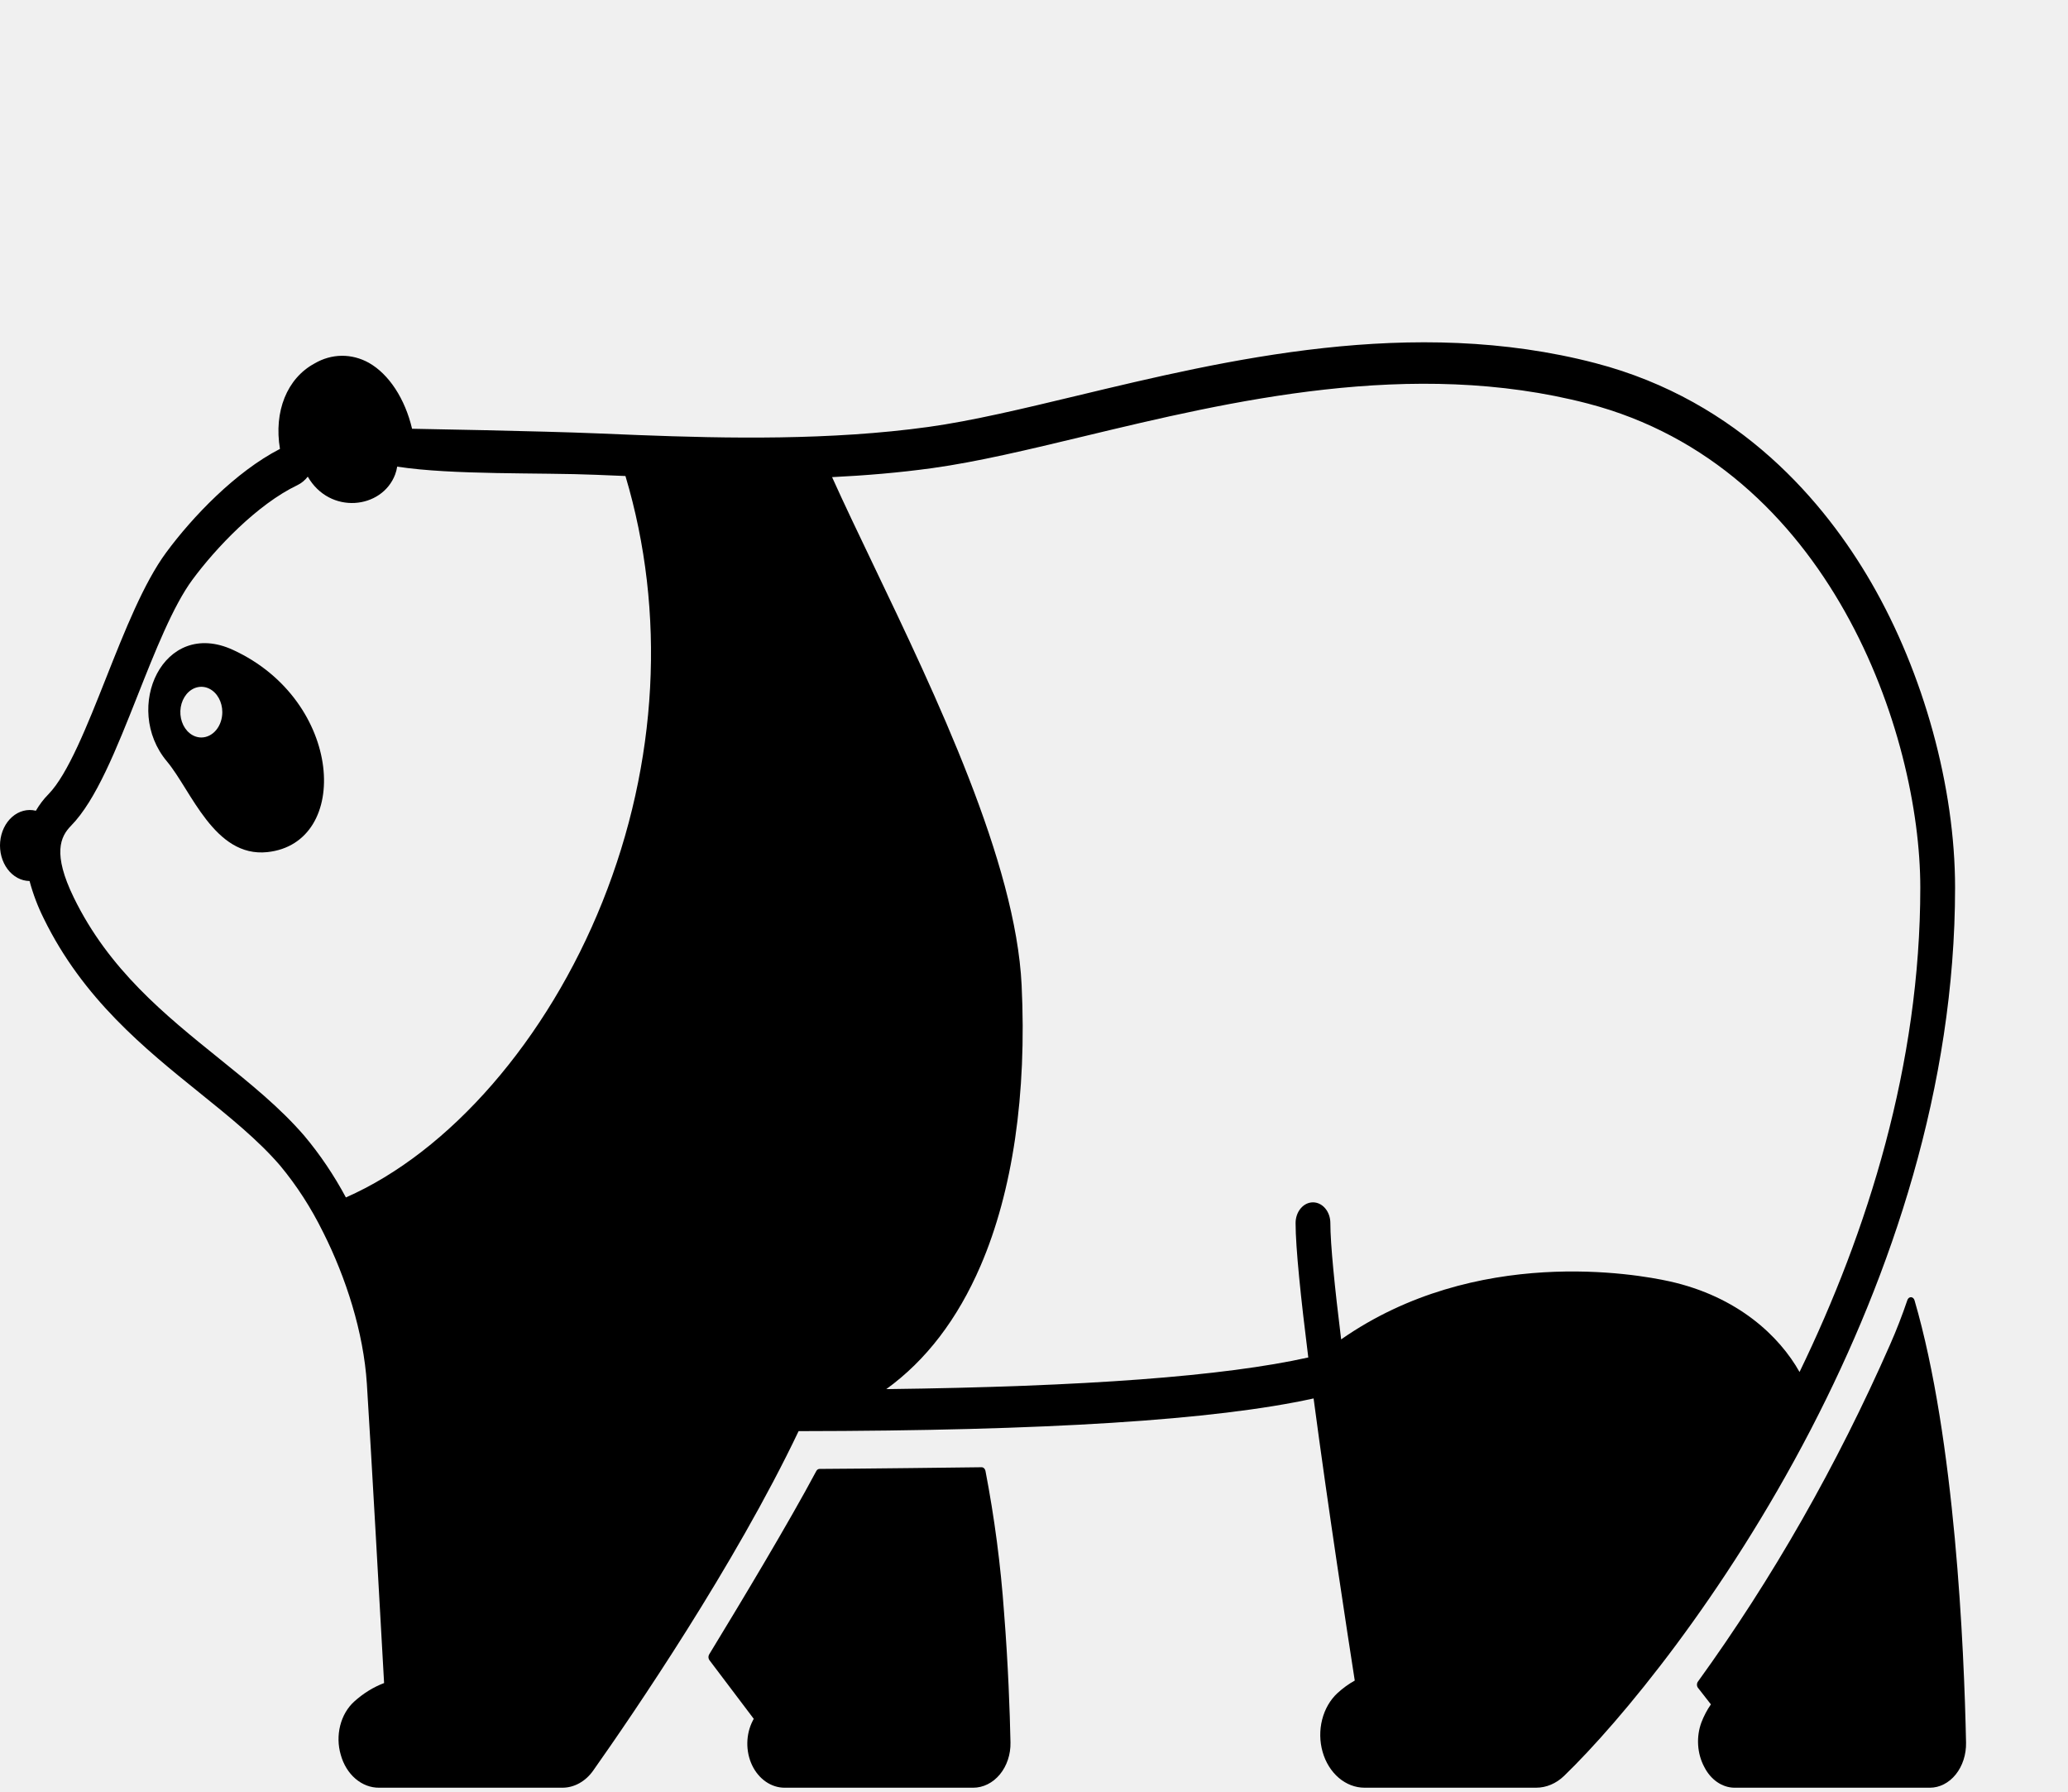
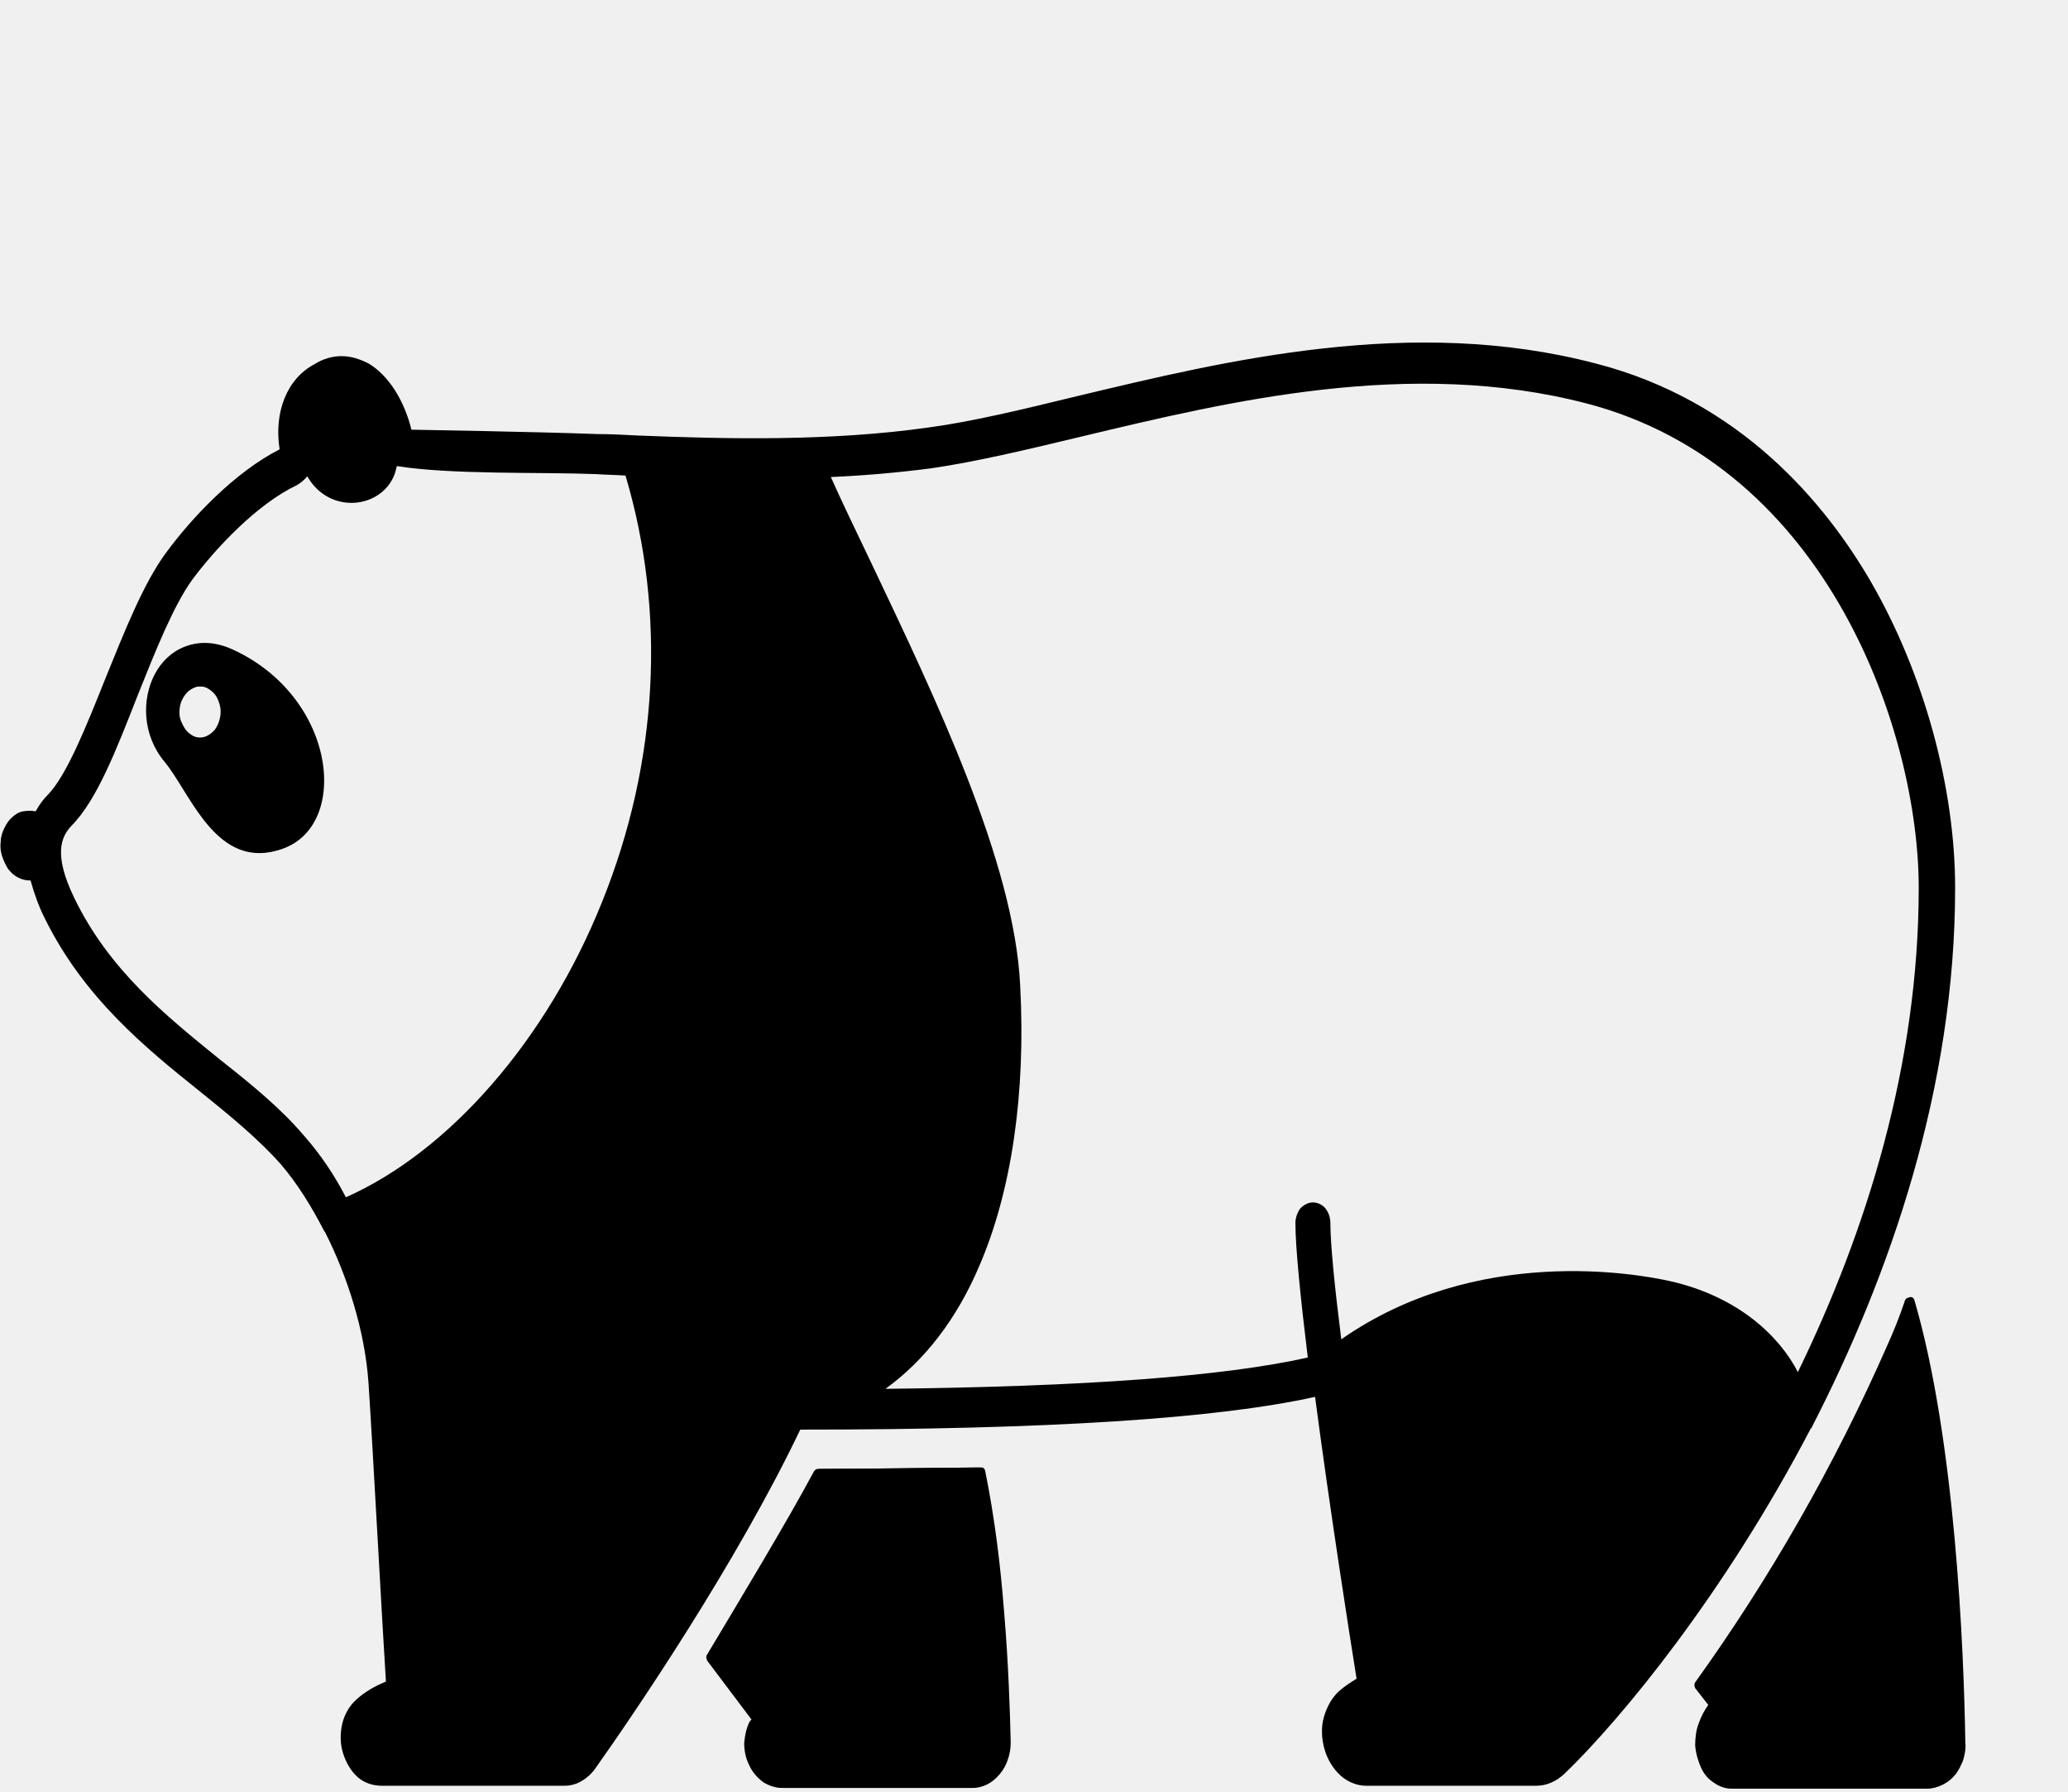
- <svg xmlns="http://www.w3.org/2000/svg" width="284" height="246" viewBox="0 0 284 246" fill="none">
-   <g clip-path="url(#clip0_62_0)">
-     <path d="M248.818 196.012C259.667 175.031 268.492 149.302 268.492 121.882C268.492 108.109 264.189 92.452 256.983 80.001C250.681 69.113 238.996 55.047 219.099 49.861C193.918 43.298 168.405 49.418 147.905 54.336C140.497 56.113 133.499 57.792 127.505 58.622C114.063 60.482 99.861 60.209 87.653 59.738H87.645C85.735 59.664 83.868 59.585 82.067 59.51C74.354 59.184 56.59 58.872 56.59 58.872C55.621 54.751 53.411 51.375 50.653 49.816C49.484 49.167 48.208 48.838 46.919 48.853C45.629 48.868 44.359 49.227 43.202 49.904C39.407 51.952 37.588 56.502 38.448 61.639C32.369 64.76 26.429 70.971 22.827 75.856C19.734 80.049 17.112 86.671 14.574 93.074C11.991 99.595 9.32 106.338 6.647 109.061C5.992 109.722 5.414 110.483 4.926 111.323C4.917 111.323 4.909 111.318 4.9 111.316C4.341 111.182 3.764 111.188 3.208 111.335C2.651 111.482 2.126 111.766 1.667 112.168C1.208 112.571 0.824 113.084 0.541 113.673C0.257 114.263 0.081 114.917 0.022 115.592C-0.037 116.268 0.023 116.951 0.199 117.597C0.375 118.244 0.662 118.839 1.042 119.346C1.422 119.852 1.886 120.258 2.406 120.538C2.926 120.818 3.488 120.966 4.059 120.971C4.541 122.763 5.193 124.483 6.002 126.1C11.381 137.133 19.89 143.992 27.397 150.042C31.536 153.378 35.444 156.529 38.472 160.048C40.744 162.78 42.72 165.84 44.354 169.157C44.372 169.199 44.396 169.235 44.416 169.276C47.489 175.404 49.927 182.881 50.383 190.022C50.958 199.044 52.32 223.404 52.748 231.098C51.269 231.659 49.882 232.518 48.646 233.637C47.727 234.465 47.052 235.62 46.72 236.935C46.388 238.251 46.415 239.658 46.798 240.953C47.161 242.275 47.868 243.425 48.817 244.237C49.765 245.049 50.905 245.481 52.072 245.469H77.215C78.025 245.471 78.825 245.26 79.56 244.853C80.294 244.446 80.945 243.852 81.466 243.113C87.026 235.234 100.896 214.929 109.674 196.507C143.654 196.467 166.86 194.998 180.397 192.018C182.413 207.207 185.076 224.514 186.05 230.756C185.209 231.225 184.415 231.801 183.68 232.475C182.674 233.4 181.936 234.676 181.57 236.124C181.203 237.573 181.226 239.123 181.636 240.555C182.045 241.988 182.821 243.232 183.853 244.113C184.886 244.994 186.124 245.468 187.394 245.468H210.961C212.355 245.467 213.706 244.896 214.79 243.852C222.562 236.34 236.783 219.18 248.642 196.355C248.707 196.245 248.766 196.131 248.818 196.012ZM82.738 123.819C75.137 142.801 61.756 158.156 47.502 164.419C45.865 161.368 43.957 158.537 41.809 155.976C38.475 152.101 34.394 148.812 30.074 145.33C22.646 139.342 14.963 133.15 10.132 123.242C7.192 117.211 8.29 114.875 9.751 113.387C13.203 109.871 15.968 102.892 18.895 95.503C21.29 89.456 23.767 83.203 26.416 79.612C29.622 75.265 35.323 69.252 40.84 66.616C41.382 66.356 41.869 65.957 42.267 65.447C45.283 70.7 52.466 69.925 54.269 65.143C54.395 64.799 54.488 64.44 54.547 64.072C62.139 65.248 74.237 64.871 81.899 65.196C83.198 65.251 84.537 65.307 85.893 65.361C91.481 84.058 90.379 104.741 82.738 123.819ZM229.255 175.936C224.804 174.95 202.711 170.969 184.181 183.909C183.3 176.773 182.699 170.838 182.699 167.937C182.699 167.183 182.447 166.459 182 165.926C181.552 165.392 180.945 165.092 180.311 165.092C179.678 165.092 179.071 165.392 178.623 165.926C178.175 166.459 177.924 167.183 177.924 167.937C177.924 171.306 178.645 178.248 179.668 186.393C168.107 188.967 149.042 190.399 121.715 190.739C127.155 186.803 131.493 181.153 134.661 173.804C139.073 163.576 141.023 150.251 140.3 135.268C139.486 118.387 128.6 95.65 119.852 77.382C117.826 73.152 115.886 69.1 114.27 65.514C118.871 65.29 123.497 64.904 128.054 64.273C134.245 63.417 141.337 61.715 148.845 59.911C168.907 55.098 193.875 49.108 218.076 55.416C251.326 64.086 263.716 100.786 263.716 121.882C263.716 146.163 256.475 169.109 247.132 188.388C244.389 183.5 238.673 178.023 229.255 175.936Z" fill="black" />
-     <path d="M32.002 89.239C22.392 84.814 16.802 97.241 22.918 104.539C26.263 108.527 29.442 117.769 36.709 117.003C48.254 115.788 47.191 96.225 32.002 89.239ZM27.648 101.263C27.078 101.263 26.521 101.059 26.047 100.676C25.574 100.294 25.204 99.751 24.986 99.115C24.768 98.479 24.711 97.779 24.822 97.105C24.933 96.43 25.208 95.81 25.611 95.323C26.014 94.836 26.527 94.505 27.086 94.371C27.645 94.237 28.224 94.305 28.751 94.569C29.277 94.832 29.727 95.278 30.044 95.85C30.361 96.422 30.53 97.095 30.53 97.783C30.53 98.706 30.226 99.591 29.686 100.243C29.145 100.896 28.413 101.262 27.648 101.263Z" fill="black" />
-     <path d="M135.331 201.951C135.301 201.811 135.233 201.687 135.136 201.599C135.04 201.511 134.921 201.464 134.799 201.465C132.193 201.498 118.399 201.668 112.55 201.696C112.46 201.695 112.372 201.722 112.293 201.774C112.214 201.825 112.148 201.9 112.101 201.99C108.342 209.044 101.747 220.019 97.392 227.164C97.32 227.282 97.285 227.425 97.292 227.57C97.299 227.715 97.347 227.852 97.43 227.96L103.515 236.012L103.45 236.127C103.429 236.172 103.402 236.216 103.38 236.261C102.905 237.179 102.646 238.23 102.63 239.306C102.613 240.382 102.84 241.443 103.286 242.381C103.732 243.319 104.382 244.099 105.169 244.642C105.955 245.185 106.85 245.471 107.762 245.47H133.641C134.325 245.469 135.003 245.307 135.633 244.993C136.264 244.679 136.835 244.219 137.313 243.641C137.791 243.062 138.166 242.376 138.416 241.624C138.666 240.872 138.787 240.068 138.77 239.26C138.683 235.097 138.456 228.562 137.892 221.47C137.426 214.901 136.57 208.379 135.331 201.951Z" fill="black" />
-     <path d="M262.923 178.544C262.888 178.422 262.824 178.316 262.738 178.239C262.652 178.163 262.549 178.12 262.443 178.116C262.336 178.113 262.231 178.148 262.142 178.218C262.053 178.288 261.983 178.39 261.942 178.509C261.238 180.589 260.447 182.625 259.574 184.608C252.27 201.22 243.413 216.754 233.177 230.901C233.09 231.02 233.043 231.174 233.045 231.334C233.047 231.493 233.099 231.645 233.19 231.76L234.959 234.026C234.439 234.773 234.003 235.6 233.662 236.486C233.295 237.466 233.139 238.541 233.207 239.614C233.275 240.686 233.565 241.72 234.051 242.62C234.483 243.476 235.086 244.185 235.804 244.684C236.522 245.182 237.331 245.452 238.158 245.47H265.024C265.688 245.469 266.345 245.308 266.956 244.995C267.567 244.683 268.121 244.225 268.584 243.648C269.048 243.072 269.411 242.39 269.654 241.64C269.897 240.891 270.014 240.09 269.999 239.285C269.733 226.33 268.499 197.618 262.923 178.544Z" fill="black" />
+ <svg xmlns="http://www.w3.org/2000/svg" xmlns:xlink="http://www.w3.org/1999/xlink" version="1.1" x="0px" y="0px" viewBox="0 0 284 246" style="enable-background:new 0 0 284 246;" xml:space="preserve">
+   <style type="text/css">
+ 	.st0{display:none;}
+ 	.st1{display:inline;}
+ 	.st2{clip-path:url(#SVGID_2_);}
+ 	.st3{clip-path:url(#SVGID_4_);}
+ </style>
+   <g id="Layer_1" class="st0">
+     <g class="st1">
+       <defs>
+         <rect id="SVGID_1_" width="284" height="246" />
+       </defs>
+       <clipPath id="SVGID_2_">
+         <use xlink:href="#SVGID_1_" style="overflow:visible;" />
+       </clipPath>
+       <g class="st2">
+         <path d="M248.8,196c10.8-21,19.7-46.7,19.7-74.1c0-13.8-4.3-29.4-11.5-41.9c-6.3-10.9-18-25-37.9-30.1     c-25.2-6.6-50.7-0.4-71.2,4.5c-7.4,1.8-14.4,3.5-20.4,4.3c-13.4,1.9-27.6,1.6-39.9,1.1h0c-1.9-0.1-3.8-0.2-5.6-0.2     c-7.7-0.3-25.5-0.6-25.5-0.6c-1-4.1-3.2-7.5-5.9-9.1c-1.2-0.6-2.4-1-3.7-1c-1.3,0-2.6,0.4-3.7,1.1c-3.8,2-5.6,6.6-4.8,11.7     c-6.1,3.1-12,9.3-15.6,14.2c-3.1,4.2-5.7,10.8-8.3,17.2c-2.6,6.5-5.3,13.3-7.9,16c-0.7,0.7-1.2,1.4-1.7,2.3c0,0,0,0,0,0     c-0.6-0.1-1.1-0.1-1.7,0c-0.6,0.1-1.1,0.4-1.5,0.8c-0.5,0.4-0.8,0.9-1.1,1.5c-0.3,0.6-0.5,1.2-0.5,1.9c-0.1,0.7,0,1.4,0.2,2     c0.2,0.6,0.5,1.2,0.8,1.7c0.4,0.5,0.8,0.9,1.4,1.2s1.1,0.4,1.7,0.4c0.5,1.8,1.1,3.5,1.9,5.1c5.4,11,13.9,17.9,21.4,23.9     c4.1,3.3,8,6.5,11.1,10c2.3,2.7,4.2,5.8,5.9,9.1c0,0,0,0.1,0.1,0.1c3.1,6.1,5.5,13.6,6,20.7c0.6,9,1.9,33.4,2.4,41.1     c-1.5,0.6-2.9,1.4-4.1,2.5c-0.9,0.8-1.6,2-1.9,3.3c-0.3,1.3-0.3,2.7,0.1,4c0.4,1.3,1.1,2.5,2,3.3c0.9,0.8,2.1,1.2,3.3,1.2h25.1     c0.8,0,1.6-0.2,2.3-0.6s1.4-1,1.9-1.7c5.6-7.9,19.4-28.2,28.2-46.6c34,0,57.2-1.5,70.7-4.5c2,15.2,4.7,32.5,5.7,38.7     c-0.8,0.5-1.6,1-2.4,1.7c-1,0.9-1.7,2.2-2.1,3.6c-0.4,1.4-0.3,3,0.1,4.4c0.4,1.4,1.2,2.7,2.2,3.6c1,0.9,2.3,1.4,3.5,1.4H211     c1.4,0,2.7-0.6,3.8-1.6c7.8-7.5,22-24.7,33.9-47.5C248.7,196.2,248.8,196.1,248.8,196z M82.7,123.8c-7.6,19-21,34.3-35.2,40.6     c-1.6-3.1-3.5-5.9-5.7-8.4c-3.3-3.9-7.4-7.2-11.7-10.6c-7.4-6-15.1-12.2-19.9-22.1c-2.9-6-1.8-8.4-0.4-9.9     c3.5-3.5,6.2-10.5,9.1-17.9c2.4-6,4.9-12.3,7.5-15.9c3.2-4.3,8.9-10.4,14.4-13c0.5-0.3,1-0.7,1.4-1.2c3,5.3,10.2,4.5,12-0.3     c0.1-0.3,0.2-0.7,0.3-1.1c7.6,1.2,19.7,0.8,27.4,1.1c1.3,0.1,2.6,0.1,4,0.2C91.5,84.1,90.4,104.7,82.7,123.8z M229.3,175.9     c-4.5-1-26.5-5-45.1,8c-0.9-7.1-1.5-13.1-1.5-16c0-0.8-0.3-1.5-0.7-2c-0.4-0.5-1.1-0.8-1.7-0.8c-0.6,0-1.2,0.3-1.7,0.8     c-0.4,0.5-0.7,1.3-0.7,2c0,3.4,0.7,10.3,1.7,18.5c-11.6,2.6-30.6,4-58,4.3c5.4-3.9,9.8-9.6,12.9-16.9c4.4-10.2,6.4-23.6,5.6-38.5     c-0.8-16.9-11.7-39.6-20.4-57.9c-2-4.2-4-8.3-5.6-11.9c4.6-0.2,9.2-0.6,13.8-1.2c6.2-0.9,13.3-2.6,20.8-4.4     c20.1-4.8,45-10.8,69.2-4.5c33.3,8.7,45.6,45.4,45.6,66.5c0,24.3-7.2,47.2-16.6,66.5C244.4,183.5,238.7,178,229.3,175.9z" />
+         <path d="M32,89.2c-9.6-4.4-15.2,8-9.1,15.3c3.3,4,6.5,13.2,13.8,12.5C48.3,115.8,47.2,96.2,32,89.2z M27.6,101.3     c-0.6,0-1.1-0.2-1.6-0.6c-0.5-0.4-0.8-0.9-1.1-1.6s-0.3-1.3-0.2-2c0.1-0.7,0.4-1.3,0.8-1.8c0.4-0.5,0.9-0.8,1.5-1     c0.6-0.1,1.1-0.1,1.7,0.2c0.5,0.3,1,0.7,1.3,1.3c0.3,0.6,0.5,1.2,0.5,1.9c0,0.9-0.3,1.8-0.8,2.5     C29.1,100.9,28.4,101.3,27.6,101.3z" />
+         <path d="M135.3,202c0-0.1-0.1-0.3-0.2-0.4c-0.1-0.1-0.2-0.1-0.3-0.1c-2.6,0-16.4,0.2-22.2,0.2c-0.1,0-0.2,0-0.3,0.1     c-0.1,0.1-0.1,0.1-0.2,0.2c-3.8,7.1-10.4,18-14.7,25.2c-0.1,0.1-0.1,0.3-0.1,0.4c0,0.1,0.1,0.3,0.1,0.4l6.1,8.1l-0.1,0.1     c0,0,0,0.1-0.1,0.1c-0.5,0.9-0.7,2-0.8,3c0,1.1,0.2,2.1,0.7,3.1c0.4,0.9,1.1,1.7,1.9,2.3c0.8,0.5,1.7,0.8,2.6,0.8h25.9     c0.7,0,1.4-0.2,2-0.5c0.6-0.3,1.2-0.8,1.7-1.4c0.5-0.6,0.9-1.3,1.1-2c0.3-0.8,0.4-1.6,0.4-2.4c-0.1-4.2-0.3-10.7-0.9-17.8     C137.4,214.9,136.6,208.4,135.3,202z" />
+         <path d="M262.9,178.5c0-0.1-0.1-0.2-0.2-0.3c-0.1-0.1-0.2-0.1-0.3-0.1c-0.1,0-0.2,0-0.3,0.1c-0.1,0.1-0.2,0.2-0.2,0.3     c-0.7,2.1-1.5,4.1-2.4,6.1c-7.3,16.6-16.2,32.1-26.4,46.3c-0.1,0.1-0.1,0.3-0.1,0.4c0,0.2,0.1,0.3,0.1,0.4l1.8,2.3     c-0.5,0.7-1,1.6-1.3,2.5c-0.4,1-0.5,2.1-0.5,3.1c0.1,1.1,0.4,2.1,0.8,3c0.4,0.9,1,1.6,1.8,2.1c0.7,0.5,1.5,0.8,2.4,0.8H265     c0.7,0,1.3-0.2,1.9-0.5c0.6-0.3,1.2-0.8,1.6-1.3c0.5-0.6,0.8-1.3,1.1-2c0.2-0.7,0.4-1.6,0.3-2.4     C269.7,226.3,268.5,197.6,262.9,178.5z" />
+       </g>
+     </g>
  </g>
-   <defs>
-     <clipPath id="clip0_62_0">
-       <rect width="284" height="246" fill="white" />
-     </clipPath>
-   </defs>
+   <g id="Layer_2">
+     <path class="st0" d="M248.5,196c10.8-21,19.7-46.7,19.7-74.1c0-13.8-4.3-29.4-11.5-41.9c-6.3-10.9-18-25-37.9-30.1   c-25.2-6.6-50.7-0.4-71.2,4.5c-7.4,1.8-14.4,3.5-20.4,4.3c-13.4,1.9-27.6,1.6-39.9,1.1h0c-1.9-0.1-3.8-0.2-5.6-0.2   c-7.7-0.3-25.5-0.6-25.5-0.6c-1-4.1-3.2-7.5-5.9-9.1c-1.2-0.6-2.4-1-3.7-1c-1.3,0-2.6,0.4-3.7,1.1c-3.8,2-5.6,6.6-4.8,11.7   c-6.1,3.1-12,9.3-15.6,14.2c-3.1,4.2-5.7,10.8-8.3,17.2c-2.6,6.5-5.3,13.3-7.9,16c-0.7,0.7-1.2,1.4-1.7,2.3c0,0,0,0,0,0   c-0.6-0.1-1.1-0.1-1.7,0c-0.6,0.1-1.1,0.4-1.5,0.8c-0.5,0.4-0.8,0.9-1.1,1.5c-0.3,0.6-0.5,1.2-0.5,1.9c-0.1,0.7,0,1.4,0.2,2   c0.2,0.6,0.5,1.2,0.8,1.7c0.4,0.5,0.8,0.9,1.4,1.2s1.1,0.4,1.7,0.4c0.5,1.8,1.1,3.5,1.9,5.1c5.4,11,13.9,17.9,21.4,23.9   c4.1,3.3,8,6.5,11.1,10c2.3,2.7,4.2,5.8,5.9,9.1c0,0,0,0.1,0.1,0.1c3.1,6.1,5.5,13.6,6,20.7c0.6,9,1.9,33.4,2.4,41.1   c-1.5,0.6-2.9,1.4-4.1,2.5c-0.9,0.8-1.6,2-1.9,3.3c-0.3,1.3-0.3,2.7,0.1,4c0.4,1.3,1.1,2.5,2,3.3c0.9,0.8,2.1,1.2,3.3,1.2h25.1   c0.8,0,1.6-0.2,2.3-0.6s1.4-1,1.9-1.7c5.6-7.9,19.4-28.2,28.2-46.6c34,0,57.2-1.5,70.7-4.5c2,15.2,4.7,32.5,5.7,38.7   c-0.8,0.5-1.6,1-2.4,1.7c-1,0.9-1.7,2.2-2.1,3.6c-0.4,1.4-0.3,3,0.1,4.4c0.4,1.4,1.2,2.7,2.2,3.6c1,0.9,2.3,1.4,3.5,1.4h23.6   c1.4,0,2.7-0.6,3.8-1.6c7.8-7.5,22-24.7,33.9-47.5C248.4,196.3,248.5,196.2,248.5,196z M82.5,123.8c-7.6,19-21,34.3-35.2,40.6   c-1.6-3.1-3.5-5.9-5.7-8.4c-3.3-3.9-7.4-7.2-11.7-10.6c-7.4-6-15.1-12.2-19.9-22.1c-2.9-6-1.8-8.4-0.4-9.9   c3.5-3.5,6.2-10.5,9.1-17.9c2.4-6,4.9-12.3,7.5-15.9c3.2-4.3,8.9-10.4,14.4-13c0.5-0.3,1-0.7,1.4-1.2c3,5.3,10.2,4.5,12-0.3   c0.1-0.3,0.2-0.7,0.3-1.1c7.6,1.2,19.7,0.8,27.4,1.1c1.3,0.1,2.6,0.1,4,0.2C91.2,84.1,90.1,104.8,82.5,123.8z M229,176   c-4.5-1-26.5-5-45.1,8c-0.9-7.1-1.5-13.1-1.5-16c0-0.8-0.3-1.5-0.7-2c-0.4-0.5-1.1-0.8-1.7-0.8c-0.6,0-1.2,0.3-1.7,0.8   c-0.4,0.5-0.7,1.3-0.7,2c0,3.4,0.7,10.3,1.7,18.5c-11.6,2.6-30.6,4-58,4.3c5.4-3.9,9.8-9.6,12.9-16.9c4.4-10.2,6.4-23.6,5.6-38.5   c-0.8-16.9-11.7-39.6-20.4-57.9c-2-4.2-4-8.3-5.6-11.9c4.6-0.2,9.2-0.6,13.8-1.2c6.2-0.9,13.3-2.6,20.8-4.4   c20.1-4.8,45-10.8,69.2-4.5c33.3,8.7,45.6,45.4,45.6,66.5c0,24.3-7.2,47.2-16.6,66.5C244.1,183.5,238.4,178,229,176z" />
+     <path d="M31.7,89.3c-9.6-4.4-15.2,8-9.1,15.3c3.3,4,6.5,13.2,13.8,12.5C48,115.8,46.9,96.2,31.7,89.3z M27.4,101.3   c-0.6,0-1.1-0.2-1.6-0.6c-0.5-0.4-0.8-0.9-1.1-1.6s-0.3-1.3-0.2-2c0.1-0.7,0.4-1.3,0.8-1.8c0.4-0.5,0.9-0.8,1.5-1   c0.6-0.1,1.1-0.1,1.7,0.2c0.5,0.3,1,0.7,1.3,1.3c0.3,0.6,0.5,1.2,0.5,1.9c0,0.9-0.3,1.8-0.8,2.5C28.9,100.9,28.1,101.3,27.4,101.3z   " />
+     <path d="M135,202c0-0.1-0.1-0.3-0.2-0.4c-0.1-0.1-0.2-0.1-0.3-0.1c-2.6,0-16.4,0.2-22.2,0.2c-0.1,0-0.2,0-0.3,0.1   c-0.1,0.1-0.1,0.1-0.2,0.2c-3.8,7.1-10.4,18-14.7,25.2c-0.1,0.1-0.1,0.3-0.1,0.4c0,0.1,0.1,0.3,0.1,0.4l6.1,8.1l-0.1,0.1   c0,0,0,0.1-0.1,0.1c-0.5,0.9-0.7,2-0.8,3c0,1.1,0.2,2.1,0.7,3.1c0.4,0.9,1.1,1.7,1.9,2.3c0.8,0.5,1.7,0.8,2.6,0.8h25.9   c0.7,0,1.4-0.2,2-0.5c0.6-0.3,1.2-0.8,1.7-1.4c0.5-0.6,0.9-1.3,1.1-2c0.3-0.8,0.4-1.6,0.4-2.4c-0.1-4.2-0.3-10.7-0.9-17.8   C137.1,214.9,136.3,208.4,135,202z" />
+     <path d="M262.6,178.6c0-0.1-0.1-0.2-0.2-0.3c-0.1-0.1-0.2-0.1-0.3-0.1c-0.1,0-0.2,0-0.3,0.1c-0.1,0.1-0.2,0.2-0.2,0.3   c-0.7,2.1-1.5,4.1-2.4,6.1c-7.3,16.6-16.2,32.1-26.4,46.3c-0.1,0.1-0.1,0.3-0.1,0.4c0,0.2,0.1,0.3,0.1,0.4l1.8,2.3   c-0.5,0.7-1,1.6-1.3,2.5c-0.4,1-0.5,2.1-0.5,3.1c0.1,1.1,0.4,2.1,0.8,3c0.4,0.9,1,1.6,1.8,2.1c0.7,0.5,1.5,0.8,2.4,0.8h26.9   c0.7,0,1.3-0.2,1.9-0.5c0.6-0.3,1.2-0.8,1.6-1.3c0.5-0.6,0.8-1.3,1.1-2c0.2-0.7,0.4-1.6,0.3-2.4   C269.4,226.4,268.2,197.6,262.6,178.6z" />
+   </g>
+   <g id="Layer_3">
+     <g>
+       <defs>
+         <rect id="SVGID_3_" width="284" height="246" />
+       </defs>
+       <clipPath id="SVGID_4_">
+         <use xlink:href="#SVGID_3_" style="overflow:visible;" />
+       </clipPath>
+       <g class="st3">
+         <path d="M248.8,196c10.8-21,19.7-46.7,19.7-74.1c0-13.8-4.3-29.4-11.5-41.9c-6.3-10.9-18-25-37.9-30.1     c-25.2-6.6-50.7-0.4-71.2,4.5c-7.4,1.8-14.4,3.5-20.4,4.3c-13.4,1.9-27.6,1.6-39.9,1.1h0c-1.9-0.1-3.8-0.2-5.6-0.2     c-7.7-0.3-25.5-0.6-25.5-0.6c-1-4.1-3.2-7.5-5.9-9.1c-1.2-0.6-2.4-1-3.7-1c-1.3,0-2.6,0.4-3.7,1.1c-3.8,2-5.6,6.6-4.8,11.7     c-6.1,3.1-12,9.3-15.6,14.2c-3.1,4.2-5.7,10.8-8.3,17.2c-2.6,6.5-5.3,13.3-7.9,16c-0.7,0.7-1.2,1.4-1.7,2.3c0,0,0,0,0,0     c-0.6-0.1-1.1-0.1-1.7,0c-0.6,0.1-1.1,0.4-1.5,0.8c-0.5,0.4-0.8,0.9-1.1,1.5c-0.3,0.6-0.5,1.2-0.5,1.9c-0.1,0.7,0,1.4,0.2,2     c0.2,0.6,0.5,1.2,0.8,1.7c0.4,0.5,0.8,0.9,1.4,1.2s1.1,0.4,1.7,0.4c0.5,1.8,1.1,3.5,1.9,5.1c5.4,11,13.9,17.9,21.4,23.9     c4.1,3.3,8,6.5,11.1,10c2.3,2.7,4.2,5.8,5.9,9.1c0,0,0,0.1,0.1,0.1c3.1,6.1,5.5,13.6,6,20.7c0.6,9,1.9,33.4,2.4,41.1     c-1.5,0.6-2.9,1.4-4.1,2.5c-0.9,0.8-1.6,2-1.9,3.3c-0.3,1.3-0.3,2.7,0.1,4c0.4,1.3,1.1,2.5,2,3.3c0.9,0.8,2.1,1.2,3.3,1.2h25.1     c0.8,0,1.6-0.2,2.3-0.6s1.4-1,1.9-1.7c5.6-7.9,19.4-28.2,28.2-46.6c34,0,57.2-1.5,70.7-4.5c2,15.2,4.7,32.5,5.7,38.7     c-0.8,0.5-1.6,1-2.4,1.7c-1,0.9-1.7,2.2-2.1,3.6c-0.4,1.4-0.3,3,0.1,4.4c0.4,1.4,1.2,2.7,2.2,3.6c1,0.9,2.3,1.4,3.5,1.4H211     c1.4,0,2.7-0.6,3.8-1.6c7.8-7.5,22-24.7,33.9-47.5C248.7,196.2,248.8,196.1,248.8,196z M82.7,123.8c-7.6,19-21,34.3-35.2,40.6     c-1.6-3.1-3.5-5.9-5.7-8.4c-3.3-3.9-7.4-7.2-11.7-10.6c-7.4-6-15.1-12.2-19.9-22.1c-2.9-6-1.8-8.4-0.4-9.9     c3.5-3.5,6.2-10.5,9.1-17.9c2.4-6,4.9-12.3,7.5-15.9c3.2-4.3,8.9-10.4,14.4-13c0.5-0.3,1-0.7,1.4-1.2c3,5.3,10.2,4.5,12-0.3     c0.1-0.3,0.2-0.7,0.3-1.1c7.6,1.2,19.7,0.8,27.4,1.1c1.3,0.1,2.6,0.1,4,0.2C91.5,84.1,90.4,104.7,82.7,123.8z M229.3,175.9     c-4.5-1-26.5-5-45.1,8c-0.9-7.1-1.5-13.1-1.5-16c0-0.8-0.3-1.5-0.7-2c-0.4-0.5-1.1-0.8-1.7-0.8c-0.6,0-1.2,0.3-1.7,0.8     c-0.4,0.5-0.7,1.3-0.7,2c0,3.4,0.7,10.3,1.7,18.5c-11.6,2.6-30.6,4-58,4.3c5.4-3.9,9.8-9.6,12.9-16.9c4.4-10.2,6.4-23.6,5.6-38.5     c-0.8-16.9-11.7-39.6-20.4-57.9c-2-4.2-4-8.3-5.6-11.9c4.6-0.2,9.2-0.6,13.8-1.2c6.2-0.9,13.3-2.6,20.8-4.4     c20.1-4.8,45-10.8,69.2-4.5c33.3,8.7,45.6,45.4,45.6,66.5c0,24.3-7.2,47.2-16.6,66.5C244.4,183.5,238.7,178,229.3,175.9z" />
+         <path d="M32,89.2c-9.6-4.4-15.2,8-9.1,15.3c3.3,4,6.5,13.2,13.8,12.5C48.3,115.8,47.2,96.2,32,89.2z M27.6,101.3     c-0.6,0-1.1-0.2-1.6-0.6c-0.5-0.4-0.8-0.9-1.1-1.6s-0.3-1.3-0.2-2c0.1-0.7,0.4-1.3,0.8-1.8c0.4-0.5,0.9-0.8,1.5-1     c0.6-0.1,1.1-0.1,1.7,0.2c0.5,0.3,1,0.7,1.3,1.3c0.3,0.6,0.5,1.2,0.5,1.9c0,0.9-0.3,1.8-0.8,2.5     C29.1,100.9,28.4,101.3,27.6,101.3z" />
+         <path d="M135.3,202c0-0.1-0.1-0.3-0.2-0.4c-0.1-0.1-0.2-0.1-0.3-0.1c-2.6,0-16.4,0.2-22.2,0.2c-0.1,0-0.2,0-0.3,0.1     c-0.1,0.1-0.1,0.1-0.2,0.2c-3.8,7.1-10.4,18-14.7,25.2c-0.1,0.1-0.1,0.3-0.1,0.4c0,0.1,0.1,0.3,0.1,0.4l6.1,8.1l-0.1,0.1     c0,0,0,0.1-0.1,0.1c-0.5,0.9-0.7,2-0.8,3c0,1.1,0.2,2.1,0.7,3.1c0.4,0.9,1.1,1.7,1.9,2.3c0.8,0.5,1.7,0.8,2.6,0.8h25.9     c0.7,0,1.4-0.2,2-0.5c0.6-0.3,1.2-0.8,1.7-1.4c0.5-0.6,0.9-1.3,1.1-2c0.3-0.8,0.4-1.6,0.4-2.4c-0.1-4.2-0.3-10.7-0.9-17.8     C137.4,214.9,136.6,208.4,135.3,202z" />
+         <path d="M262.9,178.5c0-0.1-0.1-0.2-0.2-0.3c-0.1-0.1-0.2-0.1-0.3-0.1c-0.1,0-0.2,0-0.3,0.1c-0.1,0.1-0.2,0.2-0.2,0.3     c-0.7,2.1-1.5,4.1-2.4,6.1c-7.3,16.6-16.2,32.1-26.4,46.3c-0.1,0.1-0.1,0.3-0.1,0.4c0,0.2,0.1,0.3,0.1,0.4l1.8,2.3     c-0.5,0.7-1,1.6-1.3,2.5c-0.4,1-0.5,2.1-0.5,3.1c0.1,1.1,0.4,2.1,0.8,3c0.4,0.9,1,1.6,1.8,2.1c0.7,0.5,1.5,0.8,2.4,0.8H265     c0.7,0,1.3-0.2,1.9-0.5c0.6-0.3,1.2-0.8,1.6-1.3c0.5-0.6,0.8-1.3,1.1-2c0.2-0.7,0.4-1.6,0.3-2.4     C269.7,226.3,268.5,197.6,262.9,178.5z" />
+       </g>
+     </g>
+   </g>
</svg>
